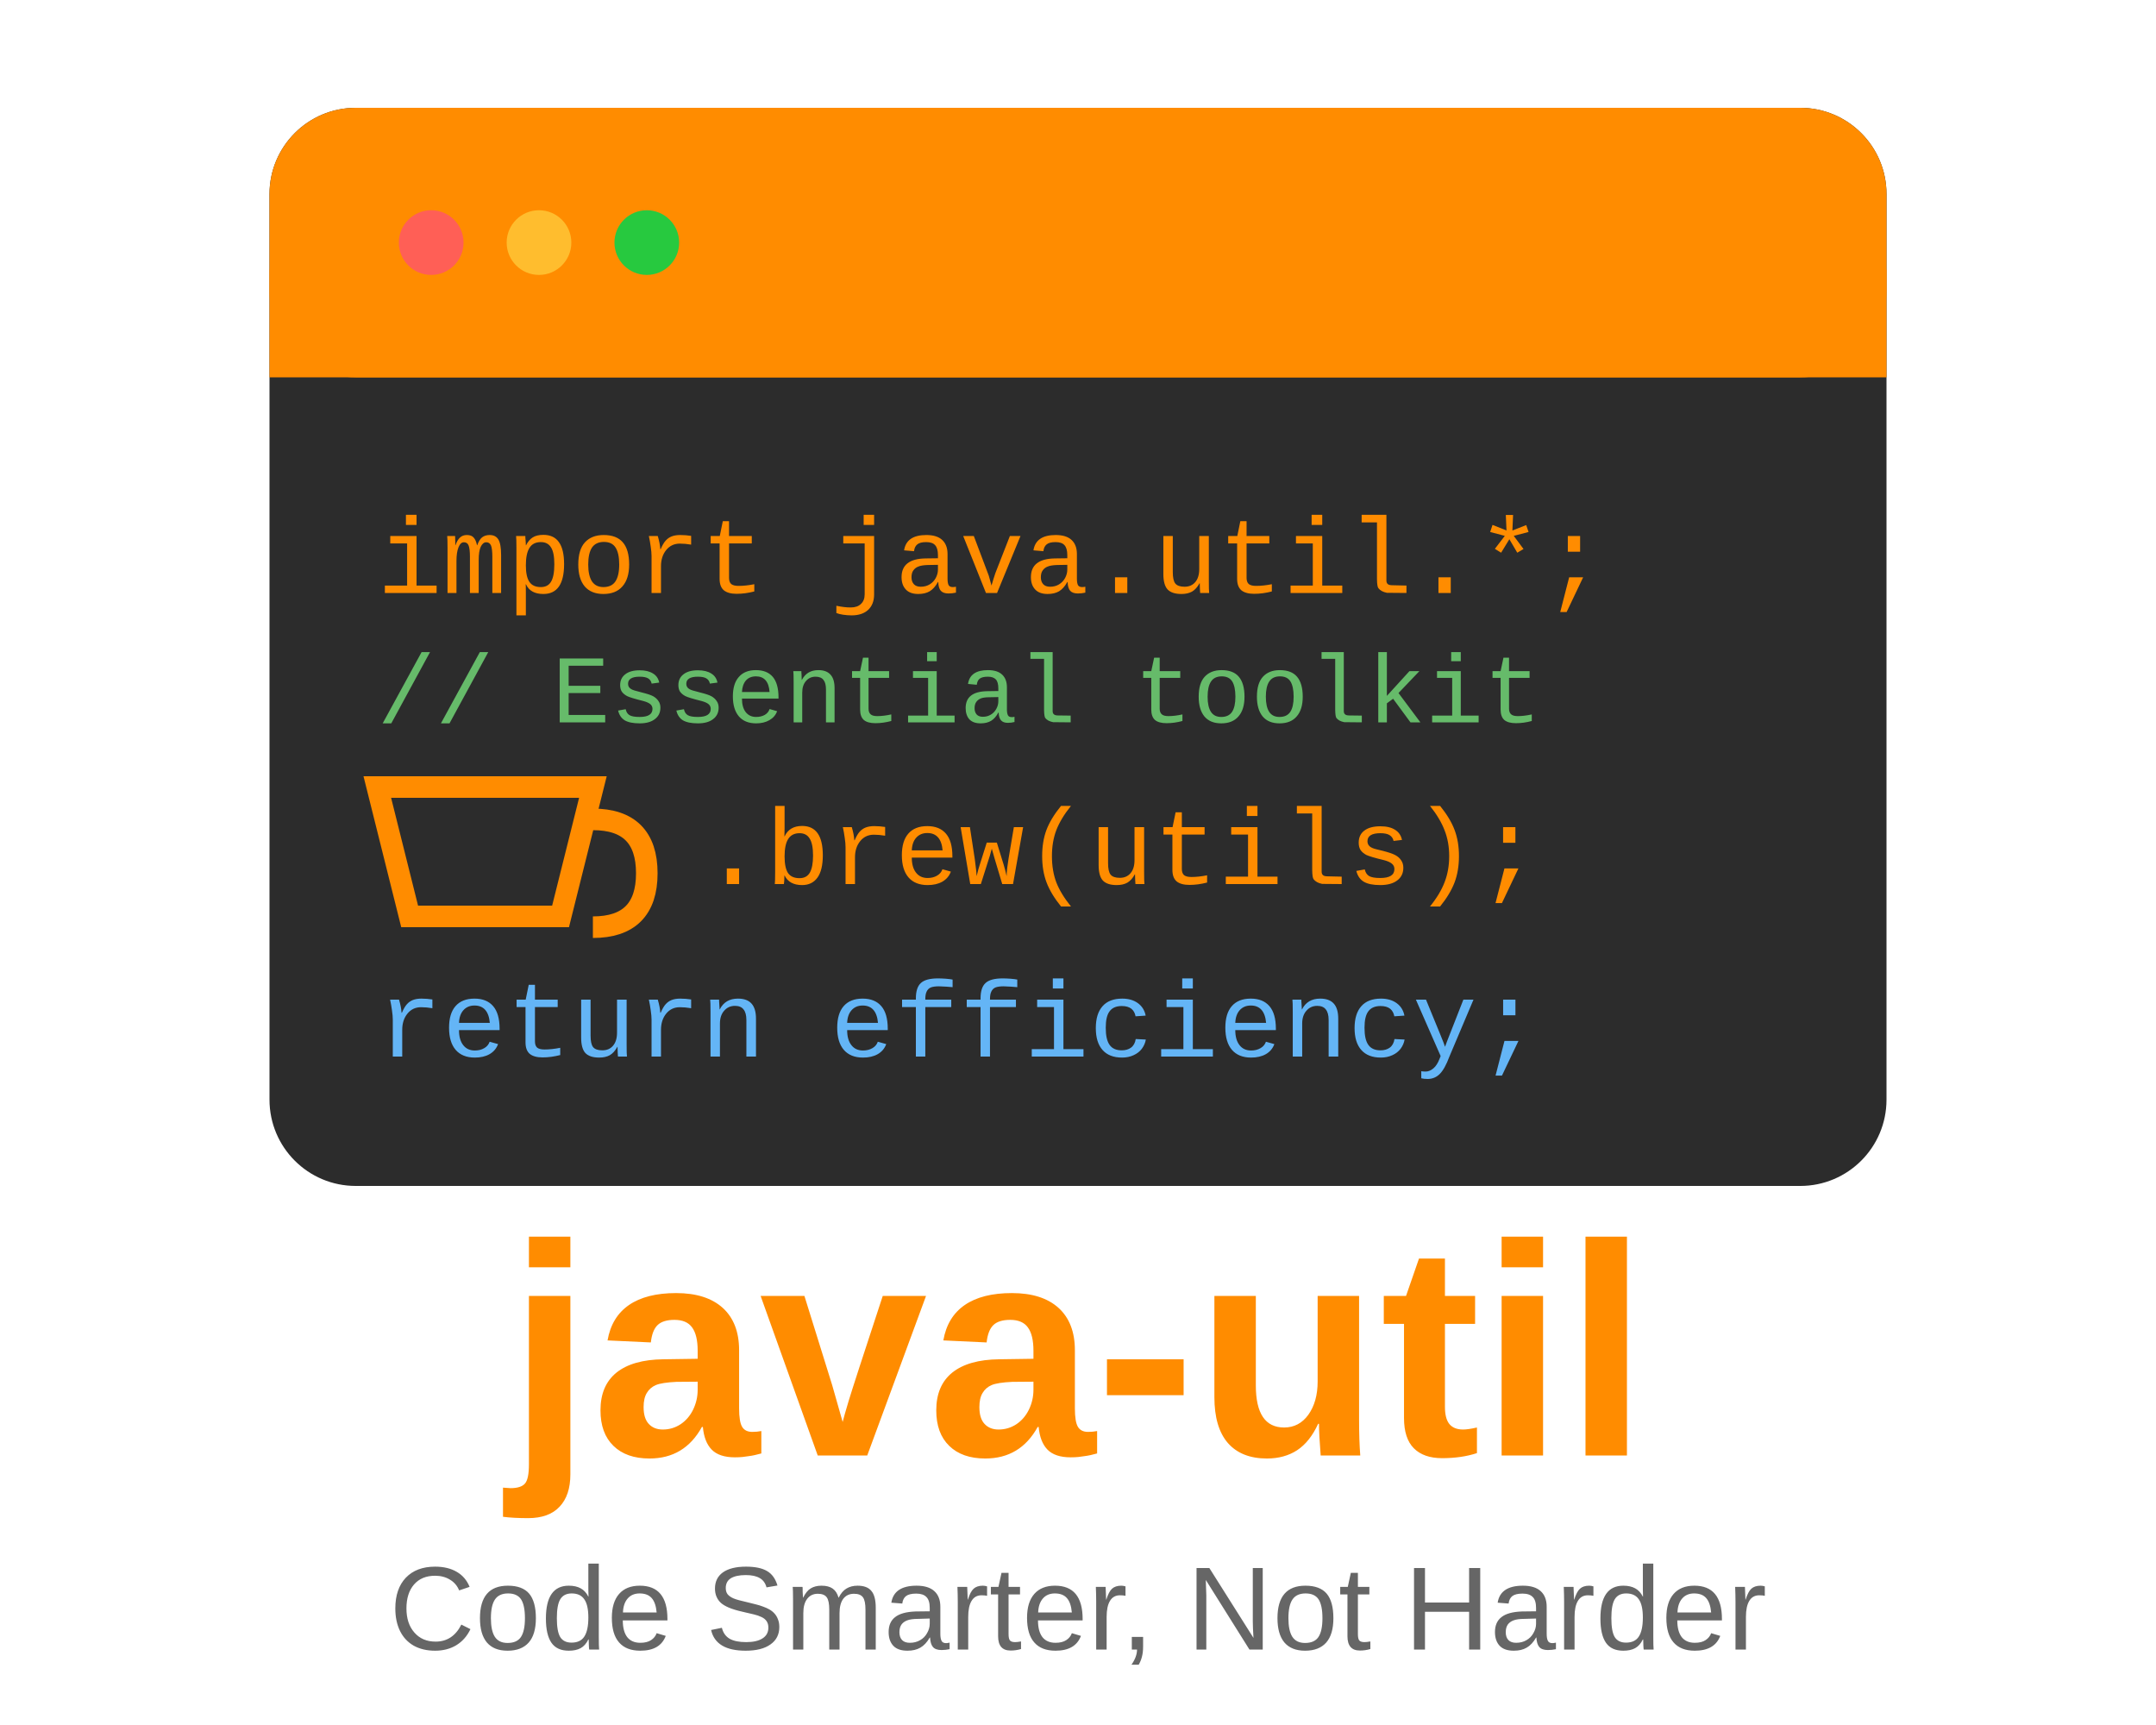
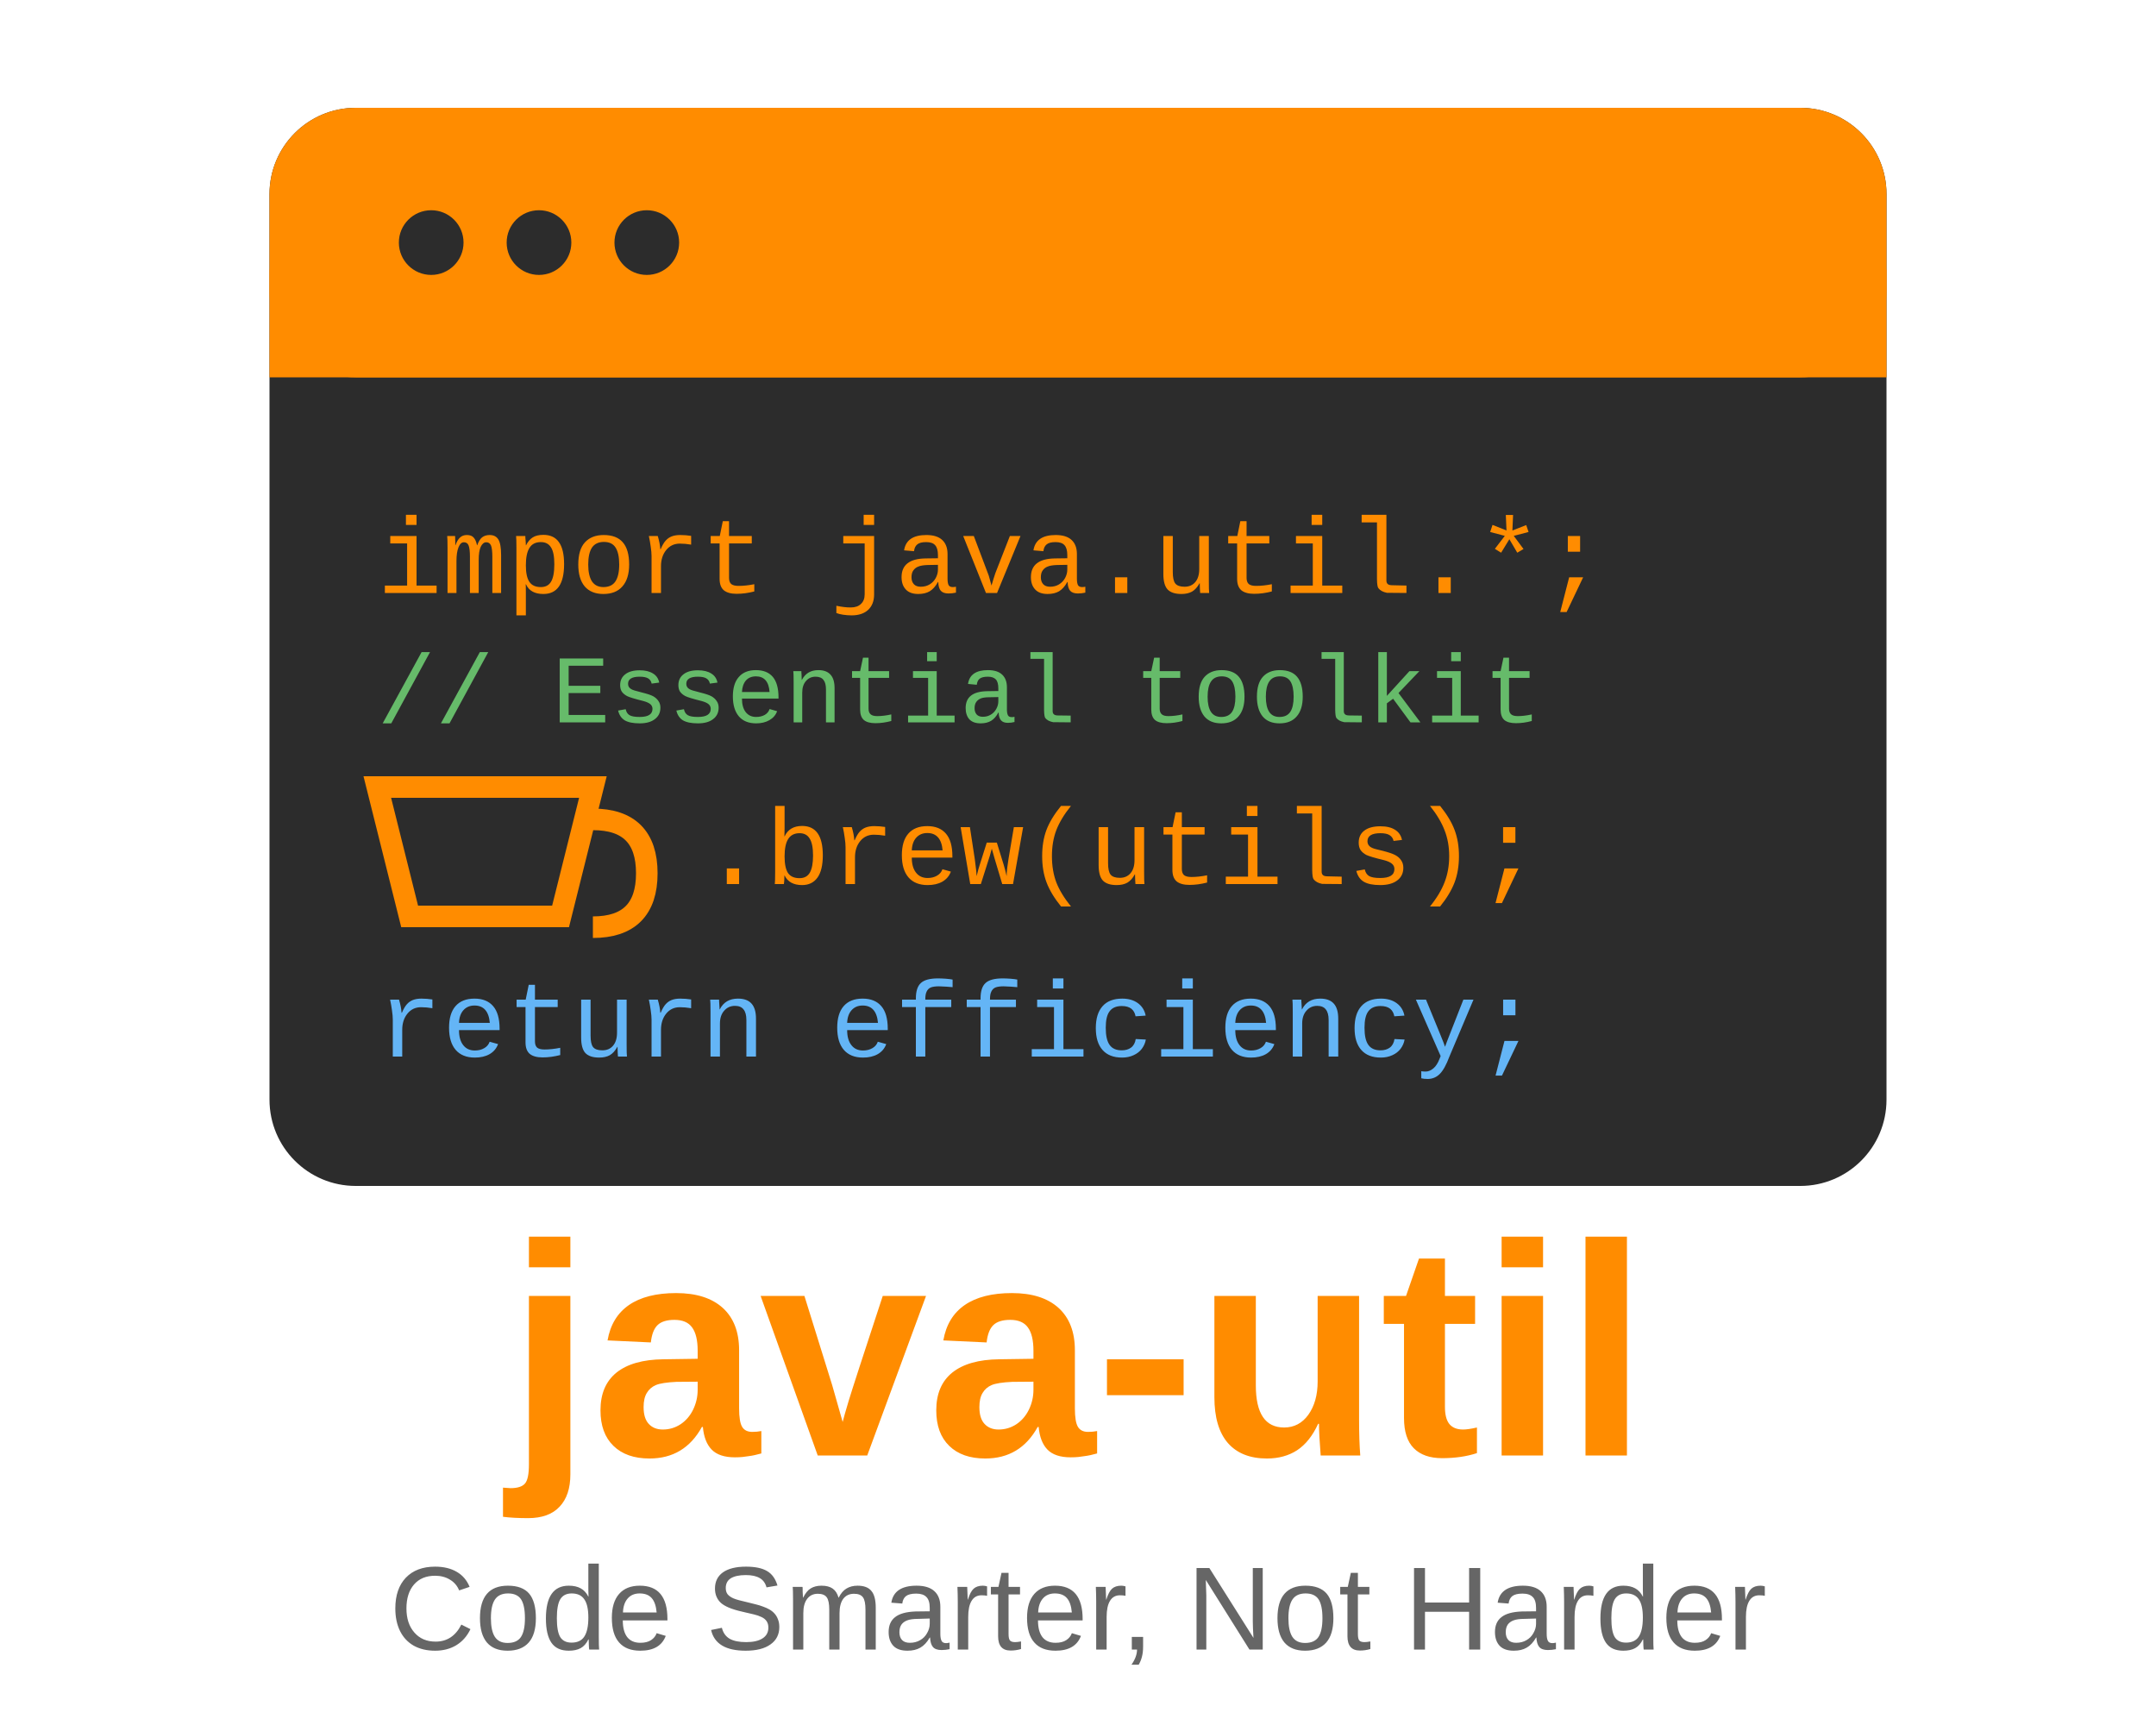
<svg xmlns="http://www.w3.org/2000/svg" width="200" height="160" viewBox="0 0 200 160">
  <rect x="25" y="10" width="150" height="100" fill="#2c2c2c" rx="8" ry="8" />
  <rect x="25" y="10" width="150" height="25" fill="#FF8C00" rx="8" ry="8" />
  <rect x="25" y="25" width="150" height="10" fill="#FF8C00" />
-   <circle cx="40" cy="22.5" r="3" fill="#ff5f56" />
-   <circle cx="50" cy="22.5" r="3" fill="#ffbd2e" />
-   <circle cx="60" cy="22.5" r="3" fill="#27c93f" />
+   <circle cx="40" cy="22.5" r="3" fill="#2c2c2c" />
+   <circle cx="50" cy="22.5" r="3" fill="#2c2c2c" />
+   <circle cx="60" cy="22.5" r="3" fill="#2c2c2c" />
  <text x="35" y="55" font-family="Courier New, monospace" font-size="10" fill="#FF8C00">import java.util.*;</text>
  <text x="35" y="67" font-family="Courier New, monospace" font-size="9" fill="#66BB6A">// Essential toolkit</text>
  <path d="M35 73 L38 85 L52 85 L55 73 Z" fill="none" stroke="#FF8C00" stroke-width="2" />
  <path d="M55 76 Q60 76 60 81 Q60 86 55 86" fill="none" stroke="#FF8C00" stroke-width="2" />
  <text x="65" y="82" font-family="Courier New, monospace" font-size="10" fill="#FF8C00">.brew(utils);</text>
  <text x="35" y="98" font-family="Courier New, monospace" font-size="10" fill="#64B5F6">return efficiency;</text>
  <text x="100" y="135" text-anchor="middle" font-family="Arial, sans-serif" font-size="28" font-weight="bold" fill="#FF8C00">java-util</text>
  <text x="100" y="153" text-anchor="middle" font-family="Arial, sans-serif" font-size="11" fill="#666666">Code Smarter, Not Harder</text>
</svg>
